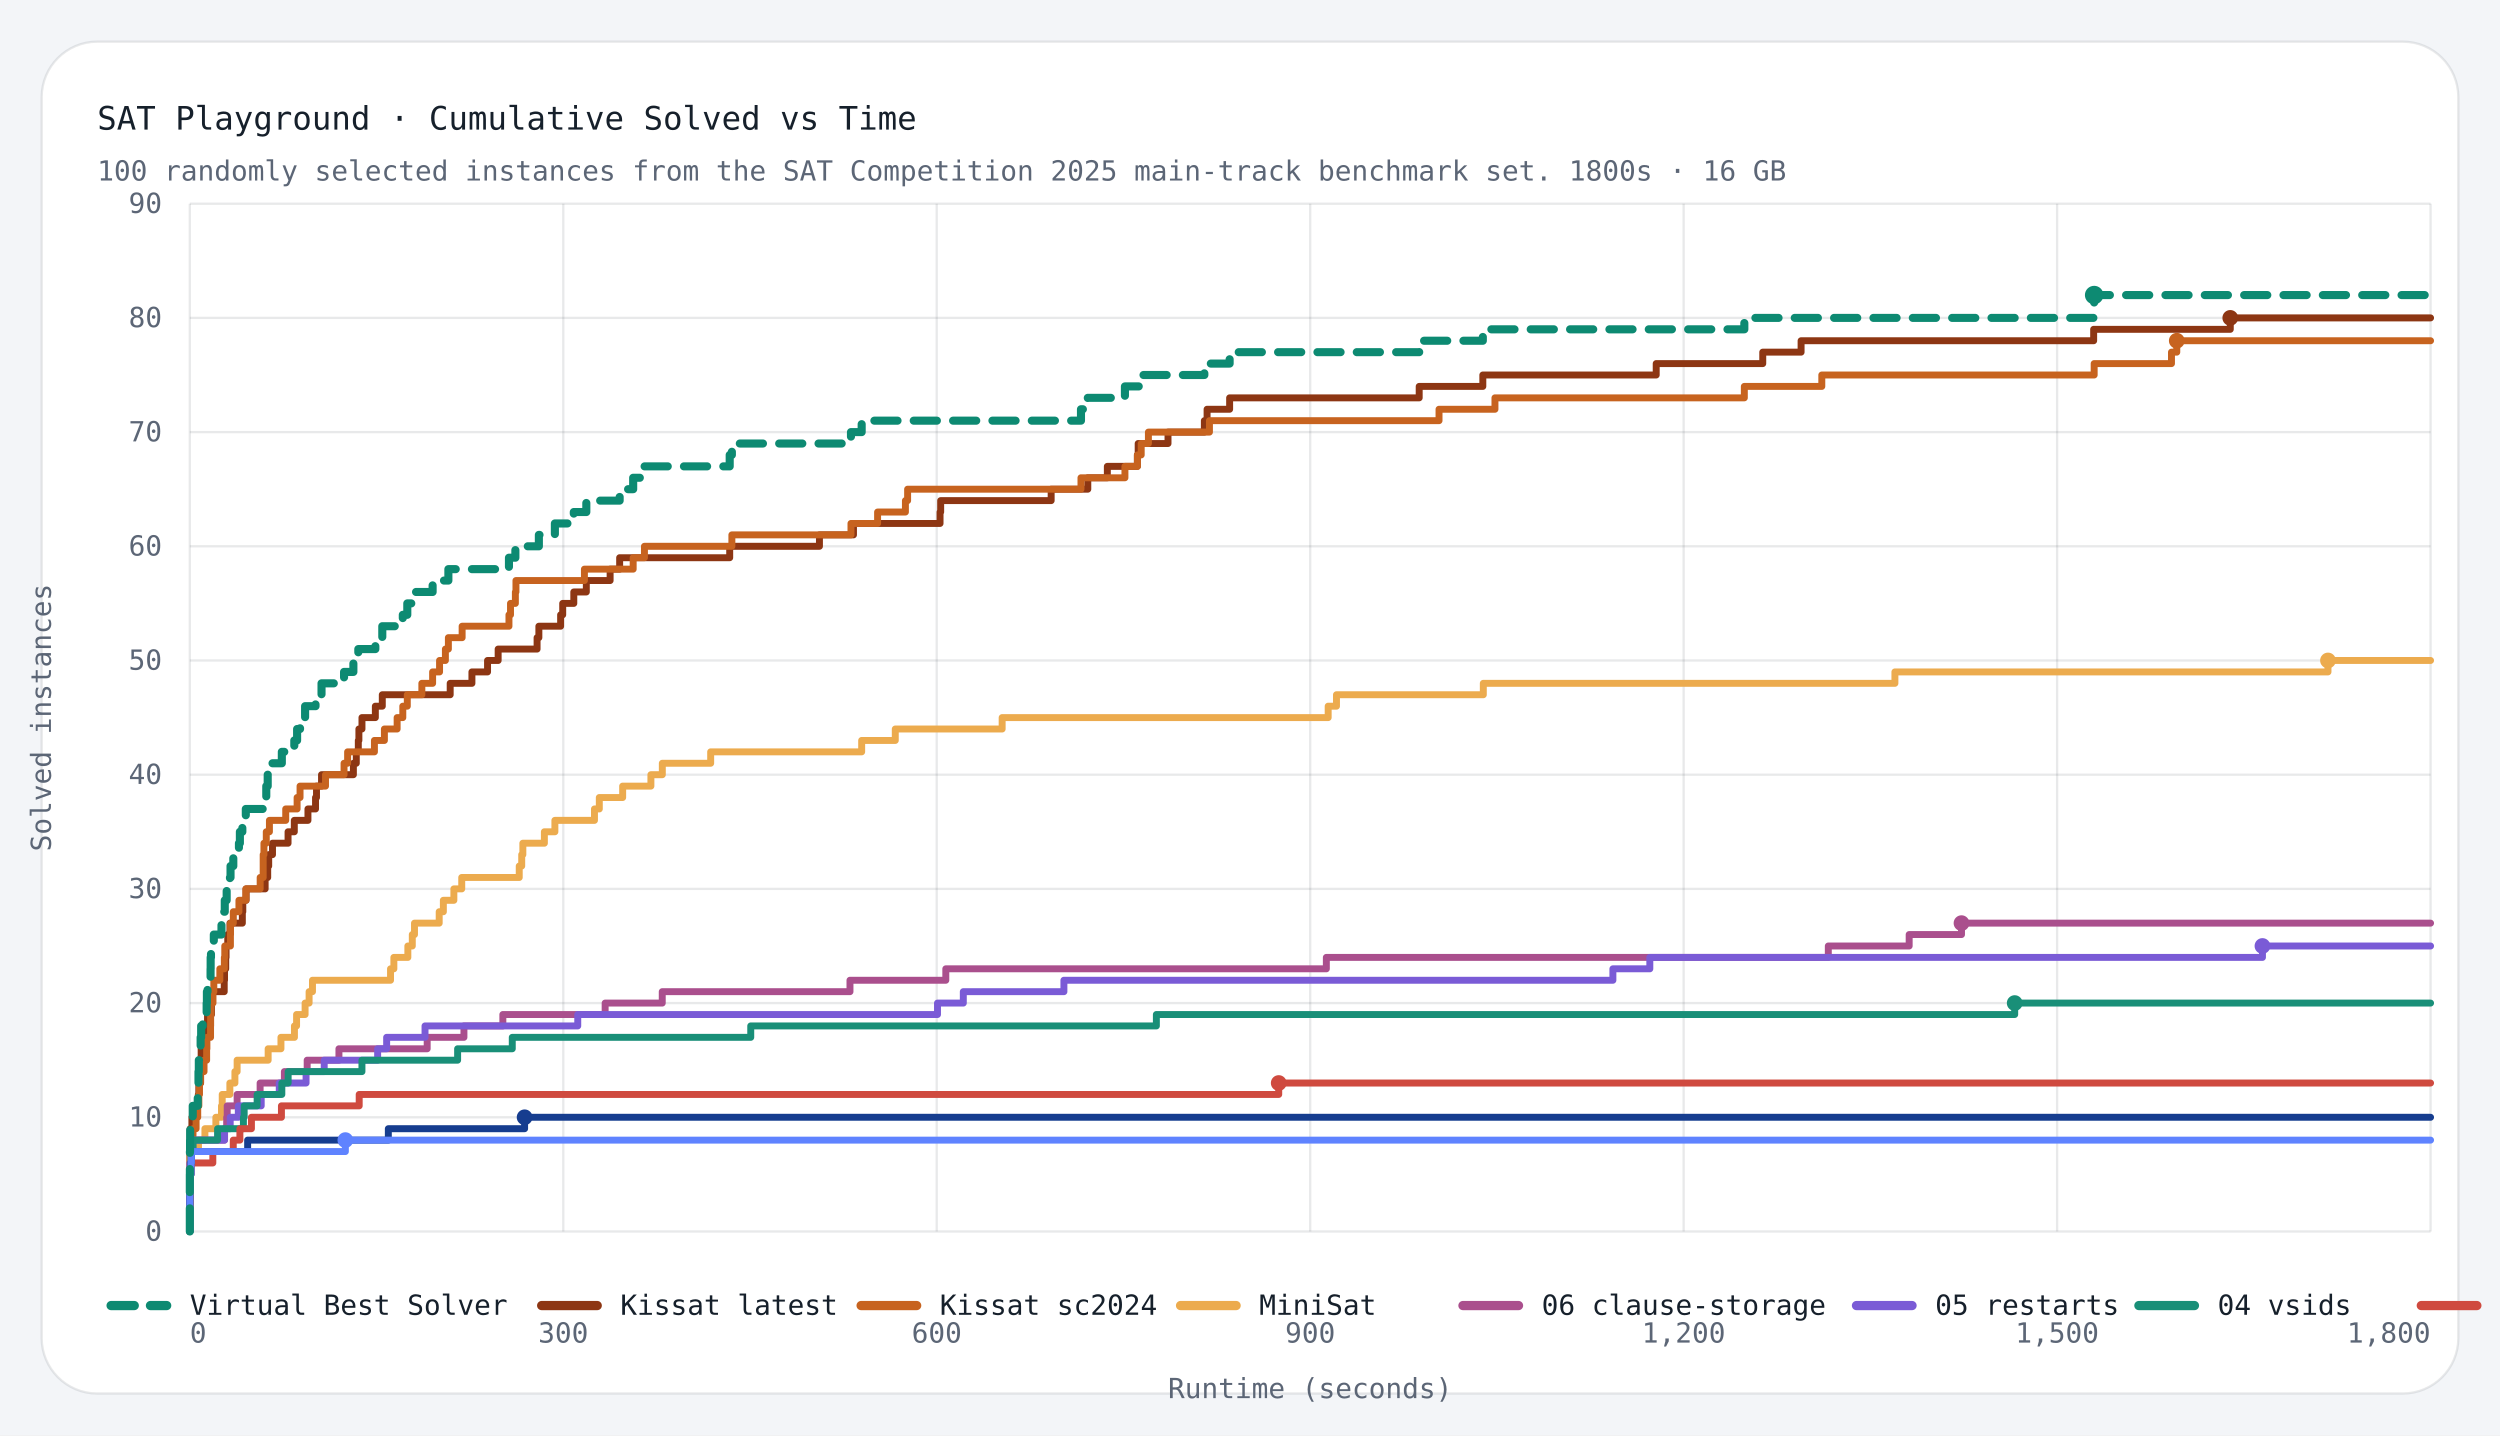
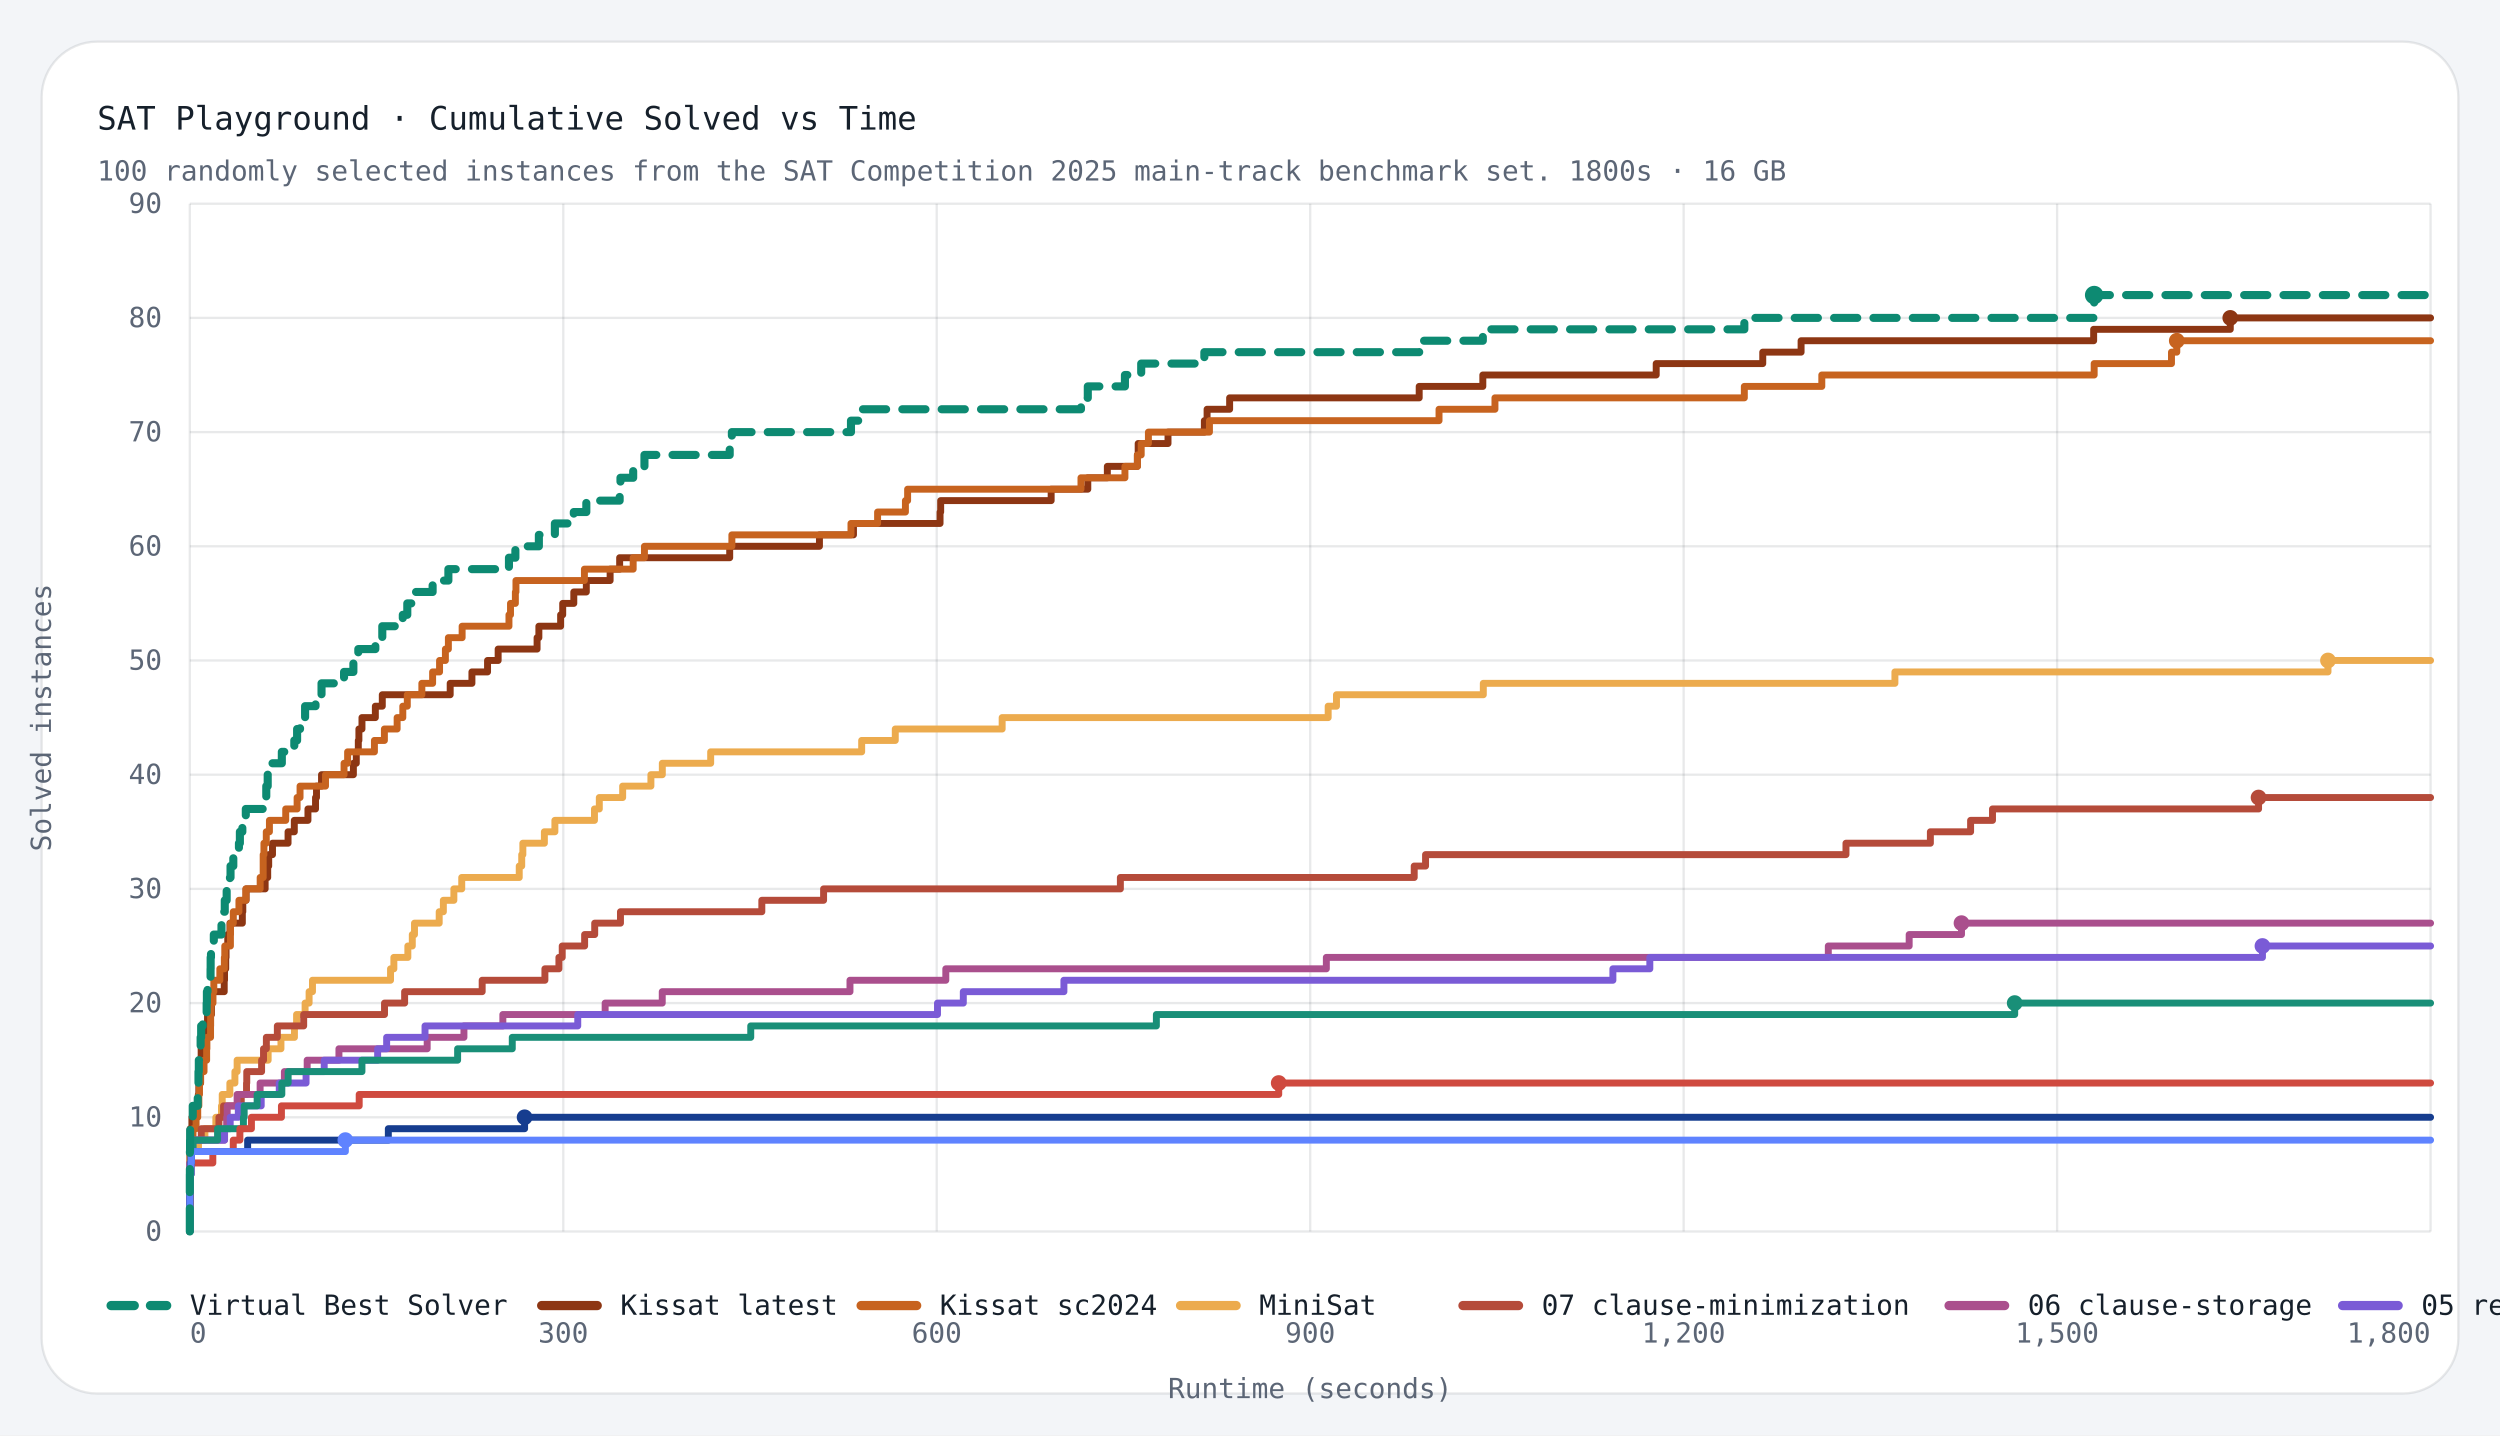
<svg xmlns="http://www.w3.org/2000/svg" width="1080" height="620" viewBox="0 0 1080 620" fill="none">
  <rect width="100%" height="100%" fill="#f3f5f8" />
  <rect x="18" y="18" width="1044" height="584" rx="24" fill="#ffffff" stroke="rgba(22,32,43,0.10)" />
  <text x="42" y="56" fill="#16202b" font-family="IBM Plex Mono, monospace" font-size="14">SAT Playground · Cumulative Solved vs Time</text>
  <text x="42" y="78" fill="#5c6676" font-family="IBM Plex Mono, monospace" font-size="12">100 randomly selected instances from the SAT Competition 2025 main-track benchmark set. 1800s · 16 GB</text>
  <line x1="82.00" y1="88" x2="82.00" y2="532" stroke="rgba(22,32,43,0.10)" stroke-width="1" />
  <text x="82.00" y="580" fill="#5c6676" font-family="IBM Plex Mono, monospace" font-size="12" text-anchor="start">0</text>
  <line x1="243.33" y1="88" x2="243.33" y2="532" stroke="rgba(22,32,43,0.10)" stroke-width="1" />
  <text x="243.33" y="580" fill="#5c6676" font-family="IBM Plex Mono, monospace" font-size="12" text-anchor="middle">300</text>
  <line x1="404.67" y1="88" x2="404.67" y2="532" stroke="rgba(22,32,43,0.10)" stroke-width="1" />
  <text x="404.67" y="580" fill="#5c6676" font-family="IBM Plex Mono, monospace" font-size="12" text-anchor="middle">600</text>
  <line x1="566.00" y1="88" x2="566.00" y2="532" stroke="rgba(22,32,43,0.10)" stroke-width="1" />
  <text x="566.00" y="580" fill="#5c6676" font-family="IBM Plex Mono, monospace" font-size="12" text-anchor="middle">900</text>
  <line x1="727.33" y1="88" x2="727.33" y2="532" stroke="rgba(22,32,43,0.10)" stroke-width="1" />
  <text x="727.33" y="580" fill="#5c6676" font-family="IBM Plex Mono, monospace" font-size="12" text-anchor="middle">1,200</text>
  <line x1="888.67" y1="88" x2="888.67" y2="532" stroke="rgba(22,32,43,0.10)" stroke-width="1" />
  <text x="888.67" y="580" fill="#5c6676" font-family="IBM Plex Mono, monospace" font-size="12" text-anchor="middle">1,500</text>
  <line x1="1050.00" y1="88" x2="1050.00" y2="532" stroke="rgba(22,32,43,0.10)" stroke-width="1" />
  <text x="1050.00" y="580" fill="#5c6676" font-family="IBM Plex Mono, monospace" font-size="12" text-anchor="end">1,800</text>
  <line x1="82" y1="532.00" x2="1050" y2="532.00" stroke="rgba(22,32,43,0.10)" stroke-width="1" />
  <text x="70" y="536.00" fill="#5c6676" font-family="IBM Plex Mono, monospace" font-size="12" text-anchor="end">0</text>
  <line x1="82" y1="482.67" x2="1050" y2="482.67" stroke="rgba(22,32,43,0.10)" stroke-width="1" />
  <text x="70" y="486.67" fill="#5c6676" font-family="IBM Plex Mono, monospace" font-size="12" text-anchor="end">10</text>
  <line x1="82" y1="433.33" x2="1050" y2="433.33" stroke="rgba(22,32,43,0.10)" stroke-width="1" />
  <text x="70" y="437.33" fill="#5c6676" font-family="IBM Plex Mono, monospace" font-size="12" text-anchor="end">20</text>
  <line x1="82" y1="384.00" x2="1050" y2="384.00" stroke="rgba(22,32,43,0.10)" stroke-width="1" />
  <text x="70" y="388.00" fill="#5c6676" font-family="IBM Plex Mono, monospace" font-size="12" text-anchor="end">30</text>
  <line x1="82" y1="334.67" x2="1050" y2="334.67" stroke="rgba(22,32,43,0.10)" stroke-width="1" />
  <text x="70" y="338.67" fill="#5c6676" font-family="IBM Plex Mono, monospace" font-size="12" text-anchor="end">40</text>
  <line x1="82" y1="285.33" x2="1050" y2="285.33" stroke="rgba(22,32,43,0.10)" stroke-width="1" />
  <text x="70" y="289.33" fill="#5c6676" font-family="IBM Plex Mono, monospace" font-size="12" text-anchor="end">50</text>
  <line x1="82" y1="236.00" x2="1050" y2="236.00" stroke="rgba(22,32,43,0.10)" stroke-width="1" />
  <text x="70" y="240.00" fill="#5c6676" font-family="IBM Plex Mono, monospace" font-size="12" text-anchor="end">60</text>
  <line x1="82" y1="186.67" x2="1050" y2="186.67" stroke="rgba(22,32,43,0.10)" stroke-width="1" />
  <text x="70" y="190.67" fill="#5c6676" font-family="IBM Plex Mono, monospace" font-size="12" text-anchor="end">70</text>
  <line x1="82" y1="137.33" x2="1050" y2="137.33" stroke="rgba(22,32,43,0.10)" stroke-width="1" />
  <text x="70" y="141.33" fill="#5c6676" font-family="IBM Plex Mono, monospace" font-size="12" text-anchor="end">80</text>
  <line x1="82" y1="88.00" x2="1050" y2="88.00" stroke="rgba(22,32,43,0.10)" stroke-width="1" />
  <text x="70" y="92.00" fill="#5c6676" font-family="IBM Plex Mono, monospace" font-size="12" text-anchor="end">90</text>
  <text x="566.00" y="604" fill="#5c6676" font-family="IBM Plex Mono, monospace" font-size="12" text-anchor="middle">Runtime (seconds)</text>
  <text x="22" y="310.00" fill="#5c6676" font-family="IBM Plex Mono, monospace" font-size="12" text-anchor="middle" transform="rotate(-90 22 310.00)">Solved instances</text>
  <path d="M 82.00 532.00 L 82.00 532.00 L 82.00 527.07 L 82.00 527.07 L 82.00 522.13 L 82.00 522.13 L 82.00 517.20 L 82.00 517.20 L 82.00 512.27 L 82.00 512.27 L 82.00 507.33 L 82.03 507.33 L 82.03 502.40 L 82.06 502.40 L 82.06 497.47 L 82.10 497.47 L 82.10 492.53 L 82.15 492.53 L 82.15 487.60 L 82.91 487.60 L 82.91 482.67 L 83.27 482.67 L 83.27 477.73 L 85.68 477.73 L 85.68 472.80 L 85.89 472.80 L 85.89 467.87 L 86.67 467.87 L 86.67 462.93 L 86.67 462.93 L 86.67 458.00 L 86.90 458.00 L 86.90 453.07 L 87.56 453.07 L 87.56 448.13 L 89.33 448.13 L 89.33 443.20 L 89.65 443.20 L 89.65 438.27 L 91.35 438.27 L 91.35 433.33 L 91.62 433.33 L 91.62 428.40 L 96.86 428.40 L 96.86 423.47 L 97.00 423.47 L 97.00 418.53 L 97.51 418.53 L 97.51 413.60 L 97.66 413.60 L 97.66 408.67 L 98.39 408.67 L 98.39 403.73 L 99.34 403.73 L 99.34 398.80 L 104.69 398.80 L 104.69 393.87 L 104.89 393.87 L 104.89 388.93 L 106.33 388.93 L 106.33 384.00 L 114.54 384.00 L 114.54 379.07 L 115.65 379.07 L 115.65 374.13 L 116.08 374.13 L 116.08 369.20 L 117.72 369.20 L 117.72 364.27 L 124.44 364.27 L 124.44 359.33 L 127.14 359.33 L 127.14 354.40 L 133.03 354.40 L 133.03 349.47 L 136.31 349.47 L 136.31 344.53 L 136.73 344.53 L 136.73 339.60 L 138.90 339.60 L 138.90 334.67 L 152.66 334.67 L 152.66 329.73 L 153.92 329.73 L 153.92 324.80 L 154.79 324.80 L 154.79 319.87 L 155.04 319.87 L 155.04 314.93 L 156.37 314.93 L 156.37 310.00 L 162.15 310.00 L 162.15 305.07 L 165.15 305.07 L 165.15 300.13 L 194.48 300.13 L 194.48 295.20 L 203.87 295.20 L 203.87 290.27 L 210.62 290.27 L 210.62 285.33 L 215.20 285.33 L 215.20 280.40 L 232.02 280.40 L 232.02 275.47 L 232.79 275.47 L 232.79 270.53 L 242.19 270.53 L 242.19 265.60 L 243.09 265.60 L 243.09 260.67 L 247.88 260.67 L 247.88 255.73 L 253.29 255.73 L 253.29 250.80 L 263.57 250.80 L 263.57 245.87 L 267.69 245.87 L 267.69 240.93 L 315.23 240.93 L 315.23 236.00 L 354.00 236.00 L 354.00 231.07 L 368.70 231.07 L 368.70 226.13 L 406.10 226.13 L 406.10 221.20 L 406.37 221.20 L 406.37 216.27 L 454.10 216.27 L 454.10 211.33 L 469.93 211.33 L 469.93 206.40 L 478.37 206.40 L 478.37 201.47 L 491.33 201.47 L 491.33 196.53 L 491.69 196.53 L 491.69 191.60 L 504.58 191.60 L 504.58 186.67 L 520.28 186.67 L 520.28 181.73 L 521.46 181.73 L 521.46 176.80 L 531.20 176.80 L 531.20 171.87 L 613.09 171.87 L 613.09 166.93 L 640.58 166.93 L 640.58 162.00 L 715.48 162.00 L 715.48 157.07 L 761.51 157.07 L 761.51 152.13 L 778.07 152.13 L 778.07 147.20 L 904.46 147.20 L 904.46 142.27 L 963.48 142.27 L 963.48 137.33 L 1050.00 137.33" stroke="#8d3613" stroke-width="3" stroke-linejoin="round" stroke-linecap="round" />
  <circle cx="963.48" cy="137.33" r="3.4" fill="#8d3613" />
  <path d="M 82.00 532.00 L 82.00 532.00 L 82.00 527.07 L 82.00 527.07 L 82.00 522.13 L 82.00 522.13 L 82.00 517.20 L 82.00 517.20 L 82.00 512.27 L 82.00 512.27 L 82.00 507.33 L 82.15 507.33 L 82.15 502.40 L 82.17 502.40 L 82.17 497.47 L 82.43 497.47 L 82.43 492.53 L 83.38 492.53 L 83.38 487.60 L 84.71 487.60 L 84.71 482.67 L 85.42 482.67 L 85.42 477.73 L 85.90 477.73 L 85.90 472.80 L 86.18 472.80 L 86.18 467.87 L 86.59 467.87 L 86.59 462.93 L 88.14 462.93 L 88.14 458.00 L 89.27 458.00 L 89.27 453.07 L 89.38 453.07 L 89.38 448.13 L 90.96 448.13 L 90.96 443.20 L 91.00 443.20 L 91.00 438.27 L 91.14 438.27 L 91.14 433.33 L 92.01 433.33 L 92.01 428.40 L 92.37 428.40 L 92.37 423.47 L 94.97 423.47 L 94.97 418.53 L 96.92 418.53 L 96.92 413.60 L 97.10 413.60 L 97.10 408.67 L 99.54 408.67 L 99.54 403.73 L 99.59 403.73 L 99.59 398.80 L 100.79 398.80 L 100.79 393.87 L 103.22 393.87 L 103.22 388.93 L 106.19 388.93 L 106.19 384.00 L 112.39 384.00 L 112.39 379.07 L 113.69 379.07 L 113.69 374.13 L 113.69 374.13 L 113.69 369.20 L 114.02 369.20 L 114.02 364.27 L 115.03 364.27 L 115.03 359.33 L 116.39 359.33 L 116.39 354.40 L 123.43 354.40 L 123.43 349.47 L 128.35 349.47 L 128.35 344.53 L 129.62 344.53 L 129.62 339.60 L 140.62 339.60 L 140.62 334.67 L 148.63 334.67 L 148.63 329.73 L 150.17 329.73 L 150.17 324.80 L 161.75 324.80 L 161.75 319.87 L 166.06 319.87 L 166.06 314.93 L 171.56 314.93 L 171.56 310.00 L 174.01 310.00 L 174.01 305.07 L 175.95 305.07 L 175.95 300.13 L 182.24 300.13 L 182.24 295.20 L 186.89 295.20 L 186.89 290.27 L 189.89 290.27 L 189.89 285.33 L 192.41 285.33 L 192.41 280.40 L 193.70 280.40 L 193.70 275.47 L 199.64 275.47 L 199.64 270.53 L 219.87 270.53 L 219.87 265.60 L 220.54 265.60 L 220.54 260.67 L 222.64 260.67 L 222.64 255.73 L 222.89 255.73 L 222.89 250.80 L 252.47 250.80 L 252.47 245.87 L 273.53 245.87 L 273.53 240.93 L 278.40 240.93 L 278.40 236.00 L 316.17 236.00 L 316.17 231.07 L 367.62 231.07 L 367.62 226.13 L 379.12 226.13 L 379.12 221.20 L 391.14 221.20 L 391.14 216.27 L 392.09 216.27 L 392.09 211.33 L 466.98 211.33 L 466.98 206.40 L 485.97 206.40 L 485.97 201.47 L 491.38 201.47 L 491.38 196.53 L 493.00 196.53 L 493.00 191.60 L 496.11 191.60 L 496.11 186.67 L 522.48 186.67 L 522.48 181.73 L 621.66 181.73 L 621.66 176.80 L 645.82 176.80 L 645.82 171.87 L 753.55 171.87 L 753.55 166.93 L 787.02 166.93 L 787.02 162.00 L 904.68 162.00 L 904.68 157.07 L 938.08 157.07 L 938.08 152.13 L 940.37 152.13 L 940.37 147.20 L 1050.00 147.20" stroke="#c7631f" stroke-width="3" stroke-linejoin="round" stroke-linecap="round" />
  <circle cx="940.37" cy="147.20" r="3.4" fill="#c7631f" />
  <path d="M 82.00 532.00 L 82.00 532.00 L 82.00 527.07 L 82.00 527.07 L 82.00 522.13 L 82.00 522.13 L 82.00 517.20 L 82.00 517.20 L 82.00 512.27 L 82.04 512.27 L 82.04 507.33 L 82.09 507.33 L 82.09 502.40 L 82.19 502.40 L 82.19 497.47 L 85.74 497.47 L 85.74 492.53 L 88.52 492.53 L 88.52 487.60 L 93.25 487.60 L 93.25 482.67 L 95.68 482.67 L 95.68 477.73 L 96.00 477.73 L 96.00 472.80 L 99.30 472.80 L 99.30 467.87 L 101.48 467.87 L 101.48 462.93 L 102.44 462.93 L 102.44 458.00 L 115.84 458.00 L 115.84 453.07 L 121.37 453.07 L 121.37 448.13 L 127.20 448.13 L 127.20 443.20 L 128.12 443.20 L 128.12 438.27 L 131.80 438.27 L 131.80 433.33 L 133.53 433.33 L 133.53 428.40 L 134.99 428.40 L 134.99 423.47 L 168.71 423.47 L 168.71 418.53 L 170.15 418.53 L 170.15 413.60 L 176.19 413.60 L 176.19 408.67 L 178.11 408.67 L 178.11 403.73 L 179.06 403.73 L 179.06 398.80 L 189.73 398.80 L 189.73 393.87 L 191.53 393.87 L 191.53 388.93 L 196.07 388.93 L 196.07 384.00 L 199.47 384.00 L 199.47 379.07 L 224.31 379.07 L 224.31 374.13 L 225.38 374.13 L 225.38 369.20 L 225.87 369.20 L 225.87 364.27 L 235.17 364.27 L 235.17 359.33 L 239.71 359.33 L 239.71 354.40 L 256.81 354.40 L 256.81 349.47 L 258.90 349.47 L 258.90 344.53 L 268.99 344.53 L 268.99 339.60 L 281.19 339.60 L 281.19 334.67 L 286.12 334.67 L 286.12 329.73 L 307.01 329.73 L 307.01 324.80 L 372.24 324.80 L 372.24 319.87 L 386.76 319.87 L 386.76 314.93 L 432.93 314.93 L 432.93 310.00 L 573.77 310.00 L 573.77 305.07 L 577.36 305.07 L 577.36 300.13 L 640.79 300.13 L 640.79 295.20 L 818.60 295.20 L 818.60 290.27 L 1005.69 290.27 L 1005.69 285.33 L 1050.00 285.33" stroke="#ecab4e" stroke-width="3" stroke-linejoin="round" stroke-linecap="round" />
  <circle cx="1005.69" cy="285.33" r="3.4" fill="#ecab4e" />
+   <path d="M 82.00 532.00 L 82.00 532.00 L 82.00 527.07 L 82.01 527.07 L 82.01 522.13 L 82.01 522.13 L 82.01 517.20 L 82.01 517.20 L 82.01 512.27 L 82.01 512.27 L 82.01 507.33 L 82.03 507.33 L 82.03 502.40 L 82.32 502.40 L 82.32 497.47 L 82.59 497.47 L 82.59 492.53 L 86.95 492.53 L 86.95 487.60 L 94.58 487.60 L 94.58 482.67 L 96.57 482.67 L 96.57 477.73 L 104.22 477.73 L 104.22 472.80 L 106.50 472.80 L 106.50 467.87 L 106.60 467.87 L 106.60 462.93 L 113.01 462.93 L 113.01 458.00 L 113.84 458.00 L 113.84 453.07 L 115.07 453.07 L 115.07 448.13 L 119.81 448.13 L 119.81 443.20 L 131.19 443.20 L 131.19 438.27 L 166.11 438.27 L 166.11 433.33 L 174.80 433.33 L 174.80 428.40 L 208.30 428.40 L 208.30 423.47 L 235.40 423.47 L 235.40 418.53 L 241.45 418.53 L 241.45 413.60 L 242.88 413.60 L 242.88 408.67 L 252.56 408.67 L 252.56 403.73 L 256.91 403.73 L 256.91 398.80 L 268.04 398.80 L 268.04 393.87 L 329.11 393.87 L 329.11 388.93 L 355.79 388.93 L 355.79 384.00 L 484.00 384.00 L 484.00 379.07 L 610.94 379.07 L 610.94 374.13 L 615.84 374.13 L 615.84 369.20 L 797.46 369.20 L 797.46 364.27 L 833.92 364.27 L 833.92 359.33 L 851.30 359.33 L 851.30 354.40 L 860.76 354.40 L 860.76 349.47 L 975.70 349.47 L 975.70 344.53 L 1050.00 344.53" stroke="#b54b3a" stroke-width="3" stroke-linejoin="round" stroke-linecap="round" />
+   <circle cx="975.70" cy="344.53" r="3.4" fill="#b54b3a" />
  <path d="M 82.00 532.00 L 82.00 532.00 L 82.00 527.07 L 82.01 527.07 L 82.01 522.13 L 82.01 522.13 L 82.01 517.20 L 82.01 517.20 L 82.01 512.27 L 82.01 512.27 L 82.01 507.33 L 82.09 507.33 L 82.09 502.40 L 82.62 502.40 L 82.62 497.47 L 83.24 497.47 L 83.24 492.53 L 97.02 492.53 L 97.02 487.60 L 97.92 487.60 L 97.92 482.67 L 98.15 482.67 L 98.15 477.73 L 102.44 477.73 L 102.44 472.80 L 112.37 472.80 L 112.37 467.87 L 122.85 467.87 L 122.85 462.93 L 132.70 462.93 L 132.70 458.00 L 146.42 458.00 L 146.42 453.07 L 184.54 453.07 L 184.54 448.13 L 200.42 448.13 L 200.42 443.20 L 217.23 443.20 L 217.23 438.27 L 261.42 438.27 L 261.42 433.33 L 286.09 433.33 L 286.09 428.40 L 367.19 428.40 L 367.19 423.47 L 408.59 423.47 L 408.59 418.53 L 572.98 418.53 L 572.98 413.60 L 789.83 413.60 L 789.83 408.67 L 824.76 408.67 L 824.76 403.73 L 847.37 403.73 L 847.37 398.80 L 1050.00 398.80" stroke="#aa4f8d" stroke-width="3" stroke-linejoin="round" stroke-linecap="round" />
  <circle cx="847.37" cy="398.80" r="3.4" fill="#aa4f8d" />
  <path d="M 82.00 532.00 L 82.00 532.00 L 82.00 527.07 L 82.01 527.07 L 82.01 522.13 L 82.01 522.13 L 82.01 517.20 L 82.01 517.20 L 82.01 512.27 L 82.02 512.27 L 82.02 507.33 L 82.10 507.33 L 82.10 502.40 L 82.60 502.40 L 82.60 497.47 L 83.05 497.47 L 83.05 492.53 L 96.96 492.53 L 96.96 487.60 L 99.45 487.60 L 99.45 482.67 L 102.95 482.67 L 102.95 477.73 L 112.84 477.73 L 112.84 472.80 L 120.64 472.80 L 120.64 467.87 L 132.22 467.87 L 132.22 462.93 L 140.06 462.93 L 140.06 458.00 L 163.14 458.00 L 163.14 453.07 L 167.03 453.07 L 167.03 448.13 L 183.61 448.13 L 183.61 443.20 L 249.59 443.20 L 249.59 438.27 L 405.00 438.27 L 405.00 433.33 L 416.15 433.33 L 416.15 428.40 L 459.61 428.40 L 459.61 423.47 L 696.77 423.47 L 696.77 418.53 L 712.72 418.53 L 712.72 413.60 L 977.38 413.60 L 977.38 408.67 L 1050.00 408.67" stroke="#7a5bd6" stroke-width="3" stroke-linejoin="round" stroke-linecap="round" />
  <circle cx="977.38" cy="408.67" r="3.4" fill="#7a5bd6" />
  <path d="M 82.00 532.00 L 82.00 532.00 L 82.00 527.07 L 82.01 527.07 L 82.01 522.13 L 82.01 522.13 L 82.01 517.20 L 82.01 517.20 L 82.01 512.27 L 82.01 512.27 L 82.01 507.33 L 82.45 507.33 L 82.45 502.40 L 82.59 502.40 L 82.59 497.47 L 83.40 497.47 L 83.40 492.53 L 93.99 492.53 L 93.99 487.60 L 105.15 487.60 L 105.15 482.67 L 105.48 482.67 L 105.48 477.73 L 111.08 477.73 L 111.08 472.80 L 121.75 472.80 L 121.75 467.87 L 124.48 467.87 L 124.48 462.93 L 156.36 462.93 L 156.36 458.00 L 197.69 458.00 L 197.69 453.07 L 221.30 453.07 L 221.30 448.13 L 324.32 448.13 L 324.32 443.20 L 499.55 443.20 L 499.55 438.27 L 870.35 438.27 L 870.35 433.33 L 1050.00 433.33" stroke="#198f78" stroke-width="3" stroke-linejoin="round" stroke-linecap="round" />
  <circle cx="870.35" cy="433.33" r="3.4" fill="#198f78" />
  <path d="M 82.00 532.00 L 82.00 532.00 L 82.00 527.07 L 82.00 527.07 L 82.00 522.13 L 82.00 522.13 L 82.00 517.20 L 82.00 517.20 L 82.00 512.27 L 82.01 512.27 L 82.01 507.33 L 82.56 507.33 L 82.56 502.40 L 91.94 502.40 L 91.94 497.47 L 100.77 497.47 L 100.77 492.53 L 103.63 492.53 L 103.63 487.60 L 108.62 487.60 L 108.62 482.67 L 121.58 482.67 L 121.58 477.73 L 155.17 477.73 L 155.17 472.80 L 552.41 472.80 L 552.41 467.87 L 1050.00 467.87" stroke="#cf4a3f" stroke-width="3" stroke-linejoin="round" stroke-linecap="round" />
  <circle cx="552.41" cy="467.87" r="3.4" fill="#cf4a3f" />
  <path d="M 82.00 532.00 L 82.00 532.00 L 82.00 527.07 L 82.00 527.07 L 82.00 522.13 L 82.00 522.13 L 82.00 517.20 L 82.01 517.20 L 82.01 512.27 L 82.01 512.27 L 82.01 507.33 L 82.45 507.33 L 82.45 502.40 L 82.69 502.40 L 82.69 497.47 L 106.98 497.47 L 106.98 492.53 L 167.76 492.53 L 167.76 487.60 L 226.63 487.60 L 226.63 482.67 L 1050.00 482.67" stroke="#163d8f" stroke-width="3" stroke-linejoin="round" stroke-linecap="round" />
  <circle cx="226.63" cy="482.67" r="3.4" fill="#163d8f" />
  <path d="M 82.00 532.00 L 82.00 532.00 L 82.00 527.07 L 82.01 527.07 L 82.01 522.13 L 82.01 522.13 L 82.01 517.20 L 82.01 517.20 L 82.01 512.27 L 82.01 512.27 L 82.01 507.33 L 82.53 507.33 L 82.53 502.40 L 82.68 502.40 L 82.68 497.47 L 149.20 497.47 L 149.20 492.53 L 1050.00 492.53" stroke="#5f83ff" stroke-width="3" stroke-linejoin="round" stroke-linecap="round" />
  <circle cx="149.20" cy="492.53" r="3.4" fill="#5f83ff" />
-   <path d="M 82.00 532.00 L 82.00 532.00 L 82.00 527.07 L 82.00 527.07 L 82.00 522.13 L 82.00 522.13 L 82.00 517.20 L 82.00 517.20 L 82.00 512.27 L 82.00 512.27 L 82.00 507.33 L 82.03 507.33 L 82.03 502.40 L 82.04 502.40 L 82.04 497.47 L 82.10 497.47 L 82.10 492.53 L 82.15 492.53 L 82.15 487.60 L 82.91 487.60 L 82.91 482.67 L 83.27 482.67 L 83.27 477.73 L 85.42 477.73 L 85.42 472.80 L 85.68 472.80 L 85.68 467.87 L 85.74 467.87 L 85.74 462.93 L 85.89 462.93 L 85.89 458.00 L 86.59 458.00 L 86.59 453.07 L 86.67 453.07 L 86.67 448.13 L 86.90 448.13 L 86.90 443.20 L 87.56 443.20 L 87.56 438.27 L 89.27 438.27 L 89.27 433.33 L 89.38 433.33 L 89.38 428.40 L 89.65 428.40 L 89.65 423.47 L 90.96 423.47 L 90.96 418.53 L 91.00 418.53 L 91.00 413.60 L 91.14 413.60 L 91.14 408.67 L 92.37 408.67 L 92.37 403.73 L 95.68 403.73 L 95.68 398.80 L 96.86 398.80 L 96.86 393.87 L 97.10 393.87 L 97.10 388.93 L 97.92 388.93 L 97.92 384.00 L 99.34 384.00 L 99.34 379.07 L 99.59 379.07 L 99.59 374.13 L 100.79 374.13 L 100.79 369.20 L 103.22 369.20 L 103.22 364.27 L 103.63 364.27 L 103.63 359.33 L 104.69 359.33 L 104.69 354.40 L 106.19 354.40 L 106.19 349.47 L 113.69 349.47 L 113.69 344.53 L 115.03 344.53 L 115.03 339.60 L 115.65 339.60 L 115.65 334.67 L 116.39 334.67 L 116.39 329.73 L 121.75 329.73 L 121.75 324.80 L 127.14 324.80 L 127.14 319.87 L 128.35 319.87 L 128.35 314.93 L 129.62 314.93 L 129.62 310.00 L 131.80 310.00 L 131.80 305.07 L 136.31 305.07 L 136.31 300.13 L 138.90 300.13 L 138.90 295.20 L 148.63 295.20 L 148.63 290.27 L 152.66 290.27 L 152.66 285.33 L 154.79 285.33 L 154.79 280.40 L 162.15 280.40 L 162.15 275.47 L 165.15 275.47 L 165.15 270.53 L 174.01 270.53 L 174.01 265.60 L 175.95 265.60 L 175.95 260.67 L 178.11 260.67 L 178.11 255.73 L 186.89 255.73 L 186.89 250.80 L 193.70 250.80 L 193.70 245.87 L 219.87 245.87 L 219.87 240.93 L 222.64 240.93 L 222.64 236.00 L 232.79 236.00 L 232.79 231.07 L 239.71 231.07 L 239.71 226.13 L 247.88 226.13 L 247.88 221.20 L 253.29 221.20 L 253.29 216.27 L 267.69 216.27 L 267.69 211.33 L 273.53 211.33 L 273.53 206.40 L 278.40 206.40 L 278.40 201.47 L 315.23 201.47 L 315.23 196.53 L 316.17 196.53 L 316.17 191.60 L 367.62 191.60 L 367.62 186.67 L 372.24 186.67 L 372.24 181.73 L 466.98 181.73 L 466.98 176.80 L 469.93 176.80 L 469.93 171.87 L 485.97 171.87 L 485.97 166.93 L 493.00 166.93 L 493.00 162.00 L 520.28 162.00 L 520.28 157.07 L 531.20 157.07 L 531.20 152.13 L 613.09 152.13 L 613.09 147.20 L 640.58 147.20 L 640.58 142.27 L 753.55 142.27 L 753.55 137.33 L 904.46 137.33 L 904.46 132.40 L 904.68 132.40 L 904.68 127.47 L 1050.00 127.47" stroke="#0d8a72" stroke-width="3.5" stroke-linejoin="round" stroke-linecap="round" stroke-dasharray="10 7" />
+   <path d="M 82.00 532.00 L 82.00 532.00 L 82.00 527.07 L 82.00 527.07 L 82.00 522.13 L 82.00 522.13 L 82.00 517.20 L 82.00 517.20 L 82.00 512.27 L 82.00 512.27 L 82.00 507.33 L 82.03 507.33 L 82.03 502.40 L 82.04 502.40 L 82.04 497.47 L 82.10 497.47 L 82.10 492.53 L 82.15 492.53 L 82.15 487.60 L 82.91 487.60 L 82.91 482.67 L 83.27 482.67 L 83.27 477.73 L 85.42 477.73 L 85.42 472.80 L 85.68 472.80 L 85.68 467.87 L 85.74 467.87 L 85.74 462.93 L 85.89 462.93 L 85.89 458.00 L 86.59 458.00 L 86.59 453.07 L 86.67 453.07 L 86.67 448.13 L 86.90 448.13 L 86.90 443.20 L 87.56 443.20 L 87.56 438.27 L 89.27 438.27 L 89.27 433.33 L 89.38 433.33 L 89.38 428.40 L 89.65 428.40 L 89.65 423.47 L 90.96 423.47 L 90.96 418.53 L 91.00 418.53 L 91.00 413.60 L 91.14 413.60 L 91.14 408.67 L 92.37 408.67 L 92.37 403.73 L 95.68 403.73 L 95.68 398.80 L 96.86 398.80 L 96.86 393.87 L 97.10 393.87 L 97.10 388.93 L 97.92 388.93 L 97.92 384.00 L 99.34 384.00 L 99.34 379.07 L 99.59 379.07 L 99.59 374.13 L 100.79 374.13 L 100.79 369.20 L 103.22 369.20 L 103.22 364.27 L 103.63 364.27 L 103.63 359.33 L 104.69 359.33 L 104.69 354.40 L 106.19 354.40 L 106.19 349.47 L 113.69 349.47 L 113.69 344.53 L 115.03 344.53 L 115.03 339.60 L 115.65 339.60 L 115.65 334.67 L 116.39 334.67 L 116.39 329.73 L 121.75 329.73 L 121.75 324.80 L 127.14 324.80 L 127.14 319.87 L 128.35 319.87 L 128.35 314.93 L 129.62 314.93 L 129.62 310.00 L 131.80 310.00 L 131.80 305.07 L 136.31 305.07 L 136.31 300.13 L 138.90 300.13 L 138.90 295.20 L 148.63 295.20 L 148.63 290.27 L 152.66 290.27 L 152.66 285.33 L 154.79 285.33 L 154.79 280.40 L 162.15 280.40 L 162.15 275.47 L 165.15 275.47 L 165.15 270.53 L 174.01 270.53 L 174.01 265.60 L 175.95 265.60 L 175.95 260.67 L 178.11 260.67 L 178.11 255.73 L 186.89 255.73 L 186.89 250.80 L 193.70 250.80 L 193.70 245.87 L 219.87 245.87 L 219.87 240.93 L 222.64 240.93 L 222.64 236.00 L 232.79 236.00 L 232.79 231.07 L 239.71 231.07 L 239.71 226.13 L 247.88 226.13 L 247.88 221.20 L 253.29 221.20 L 253.29 216.27 L 267.69 216.27 L 267.69 211.33 L 268.04 211.33 L 268.04 206.40 L 273.53 206.40 L 273.53 201.47 L 278.40 201.47 L 278.40 196.53 L 315.23 196.53 L 315.23 191.60 L 316.17 191.60 L 316.17 186.67 L 367.62 186.67 L 367.62 181.73 L 372.24 181.73 L 372.24 176.80 L 466.98 176.80 L 466.98 171.87 L 469.93 171.87 L 469.93 166.93 L 485.97 166.93 L 485.97 162.00 L 493.00 162.00 L 493.00 157.07 L 520.28 157.07 L 520.28 152.13 L 613.09 152.13 L 613.09 147.20 L 640.58 147.20 L 640.58 142.27 L 753.55 142.27 L 753.55 137.33 L 904.46 137.33 L 904.46 132.40 L 904.68 132.40 L 904.68 127.47 L 1050.00 127.47" stroke="#0d8a72" stroke-width="3.5" stroke-linejoin="round" stroke-linecap="round" stroke-dasharray="10 7" />
  <circle cx="904.68" cy="127.47" r="4" fill="#0d8a72" />
  <line x1="48" y1="564" x2="72" y2="564" stroke="#0d8a72" stroke-width="4" stroke-linecap="round" stroke-dasharray="10 7" />
  <text x="82" y="568" fill="#16202b" font-family="IBM Plex Mono, monospace" font-size="12">Virtual Best Solver</text>
  <line x1="234" y1="564" x2="258" y2="564" stroke="#8d3613" stroke-width="4" stroke-linecap="round" />
  <text x="268" y="568" fill="#16202b" font-family="IBM Plex Mono, monospace" font-size="12">Kissat latest</text>
  <line x1="372" y1="564" x2="396" y2="564" stroke="#c7631f" stroke-width="4" stroke-linecap="round" />
  <text x="406" y="568" fill="#16202b" font-family="IBM Plex Mono, monospace" font-size="12">Kissat sc2024</text>
  <line x1="510" y1="564" x2="534" y2="564" stroke="#ecab4e" stroke-width="4" stroke-linecap="round" />
  <text x="544" y="568" fill="#16202b" font-family="IBM Plex Mono, monospace" font-size="12">MiniSat</text>
-   <line x1="632" y1="564" x2="656" y2="564" stroke="#aa4f8d" stroke-width="4" stroke-linecap="round" />
-   <text x="666" y="568" fill="#16202b" font-family="IBM Plex Mono, monospace" font-size="12">06 clause-storage</text>
-   <line x1="802" y1="564" x2="826" y2="564" stroke="#7a5bd6" stroke-width="4" stroke-linecap="round" />
-   <text x="836" y="568" fill="#16202b" font-family="IBM Plex Mono, monospace" font-size="12">05 restarts</text>
-   <line x1="924" y1="564" x2="948" y2="564" stroke="#198f78" stroke-width="4" stroke-linecap="round" />
-   <text x="958" y="568" fill="#16202b" font-family="IBM Plex Mono, monospace" font-size="12">04 vsids</text>
-   <line x1="1046" y1="564" x2="1070" y2="564" stroke="#cf4a3f" stroke-width="4" stroke-linecap="round" />
-   <text x="1080" y="568" fill="#16202b" font-family="IBM Plex Mono, monospace" font-size="12">03 bcp</text>
-   <line x1="1168" y1="564" x2="1192" y2="564" stroke="#163d8f" stroke-width="4" stroke-linecap="round" />
-   <text x="1202" y="568" fill="#16202b" font-family="IBM Plex Mono, monospace" font-size="12">02 cdcl</text>
-   <line x1="1290" y1="564" x2="1314" y2="564" stroke="#5f83ff" stroke-width="4" stroke-linecap="round" />
-   <text x="1324" y="568" fill="#16202b" font-family="IBM Plex Mono, monospace" font-size="12">01 naive-dpll</text>
+   <line x1="632" y1="564" x2="656" y2="564" stroke="#b54b3a" stroke-width="4" stroke-linecap="round" />
+   <text x="666" y="568" fill="#16202b" font-family="IBM Plex Mono, monospace" font-size="12">07 clause-minimization</text>
+   <line x1="842" y1="564" x2="866" y2="564" stroke="#aa4f8d" stroke-width="4" stroke-linecap="round" />
+   <text x="876" y="568" fill="#16202b" font-family="IBM Plex Mono, monospace" font-size="12">06 clause-storage</text>
+   <line x1="1012" y1="564" x2="1036" y2="564" stroke="#7a5bd6" stroke-width="4" stroke-linecap="round" />
+   <text x="1046" y="568" fill="#16202b" font-family="IBM Plex Mono, monospace" font-size="12">05 restarts</text>
+   <line x1="1134" y1="564" x2="1158" y2="564" stroke="#198f78" stroke-width="4" stroke-linecap="round" />
+   <text x="1168" y="568" fill="#16202b" font-family="IBM Plex Mono, monospace" font-size="12">04 vsids</text>
+   <line x1="1256" y1="564" x2="1280" y2="564" stroke="#cf4a3f" stroke-width="4" stroke-linecap="round" />
+   <text x="1290" y="568" fill="#16202b" font-family="IBM Plex Mono, monospace" font-size="12">03 bcp</text>
+   <line x1="1378" y1="564" x2="1402" y2="564" stroke="#163d8f" stroke-width="4" stroke-linecap="round" />
+   <text x="1412" y="568" fill="#16202b" font-family="IBM Plex Mono, monospace" font-size="12">02 cdcl</text>
+   <line x1="1500" y1="564" x2="1524" y2="564" stroke="#5f83ff" stroke-width="4" stroke-linecap="round" />
+   <text x="1534" y="568" fill="#16202b" font-family="IBM Plex Mono, monospace" font-size="12">01 naive-dpll</text>
</svg>
